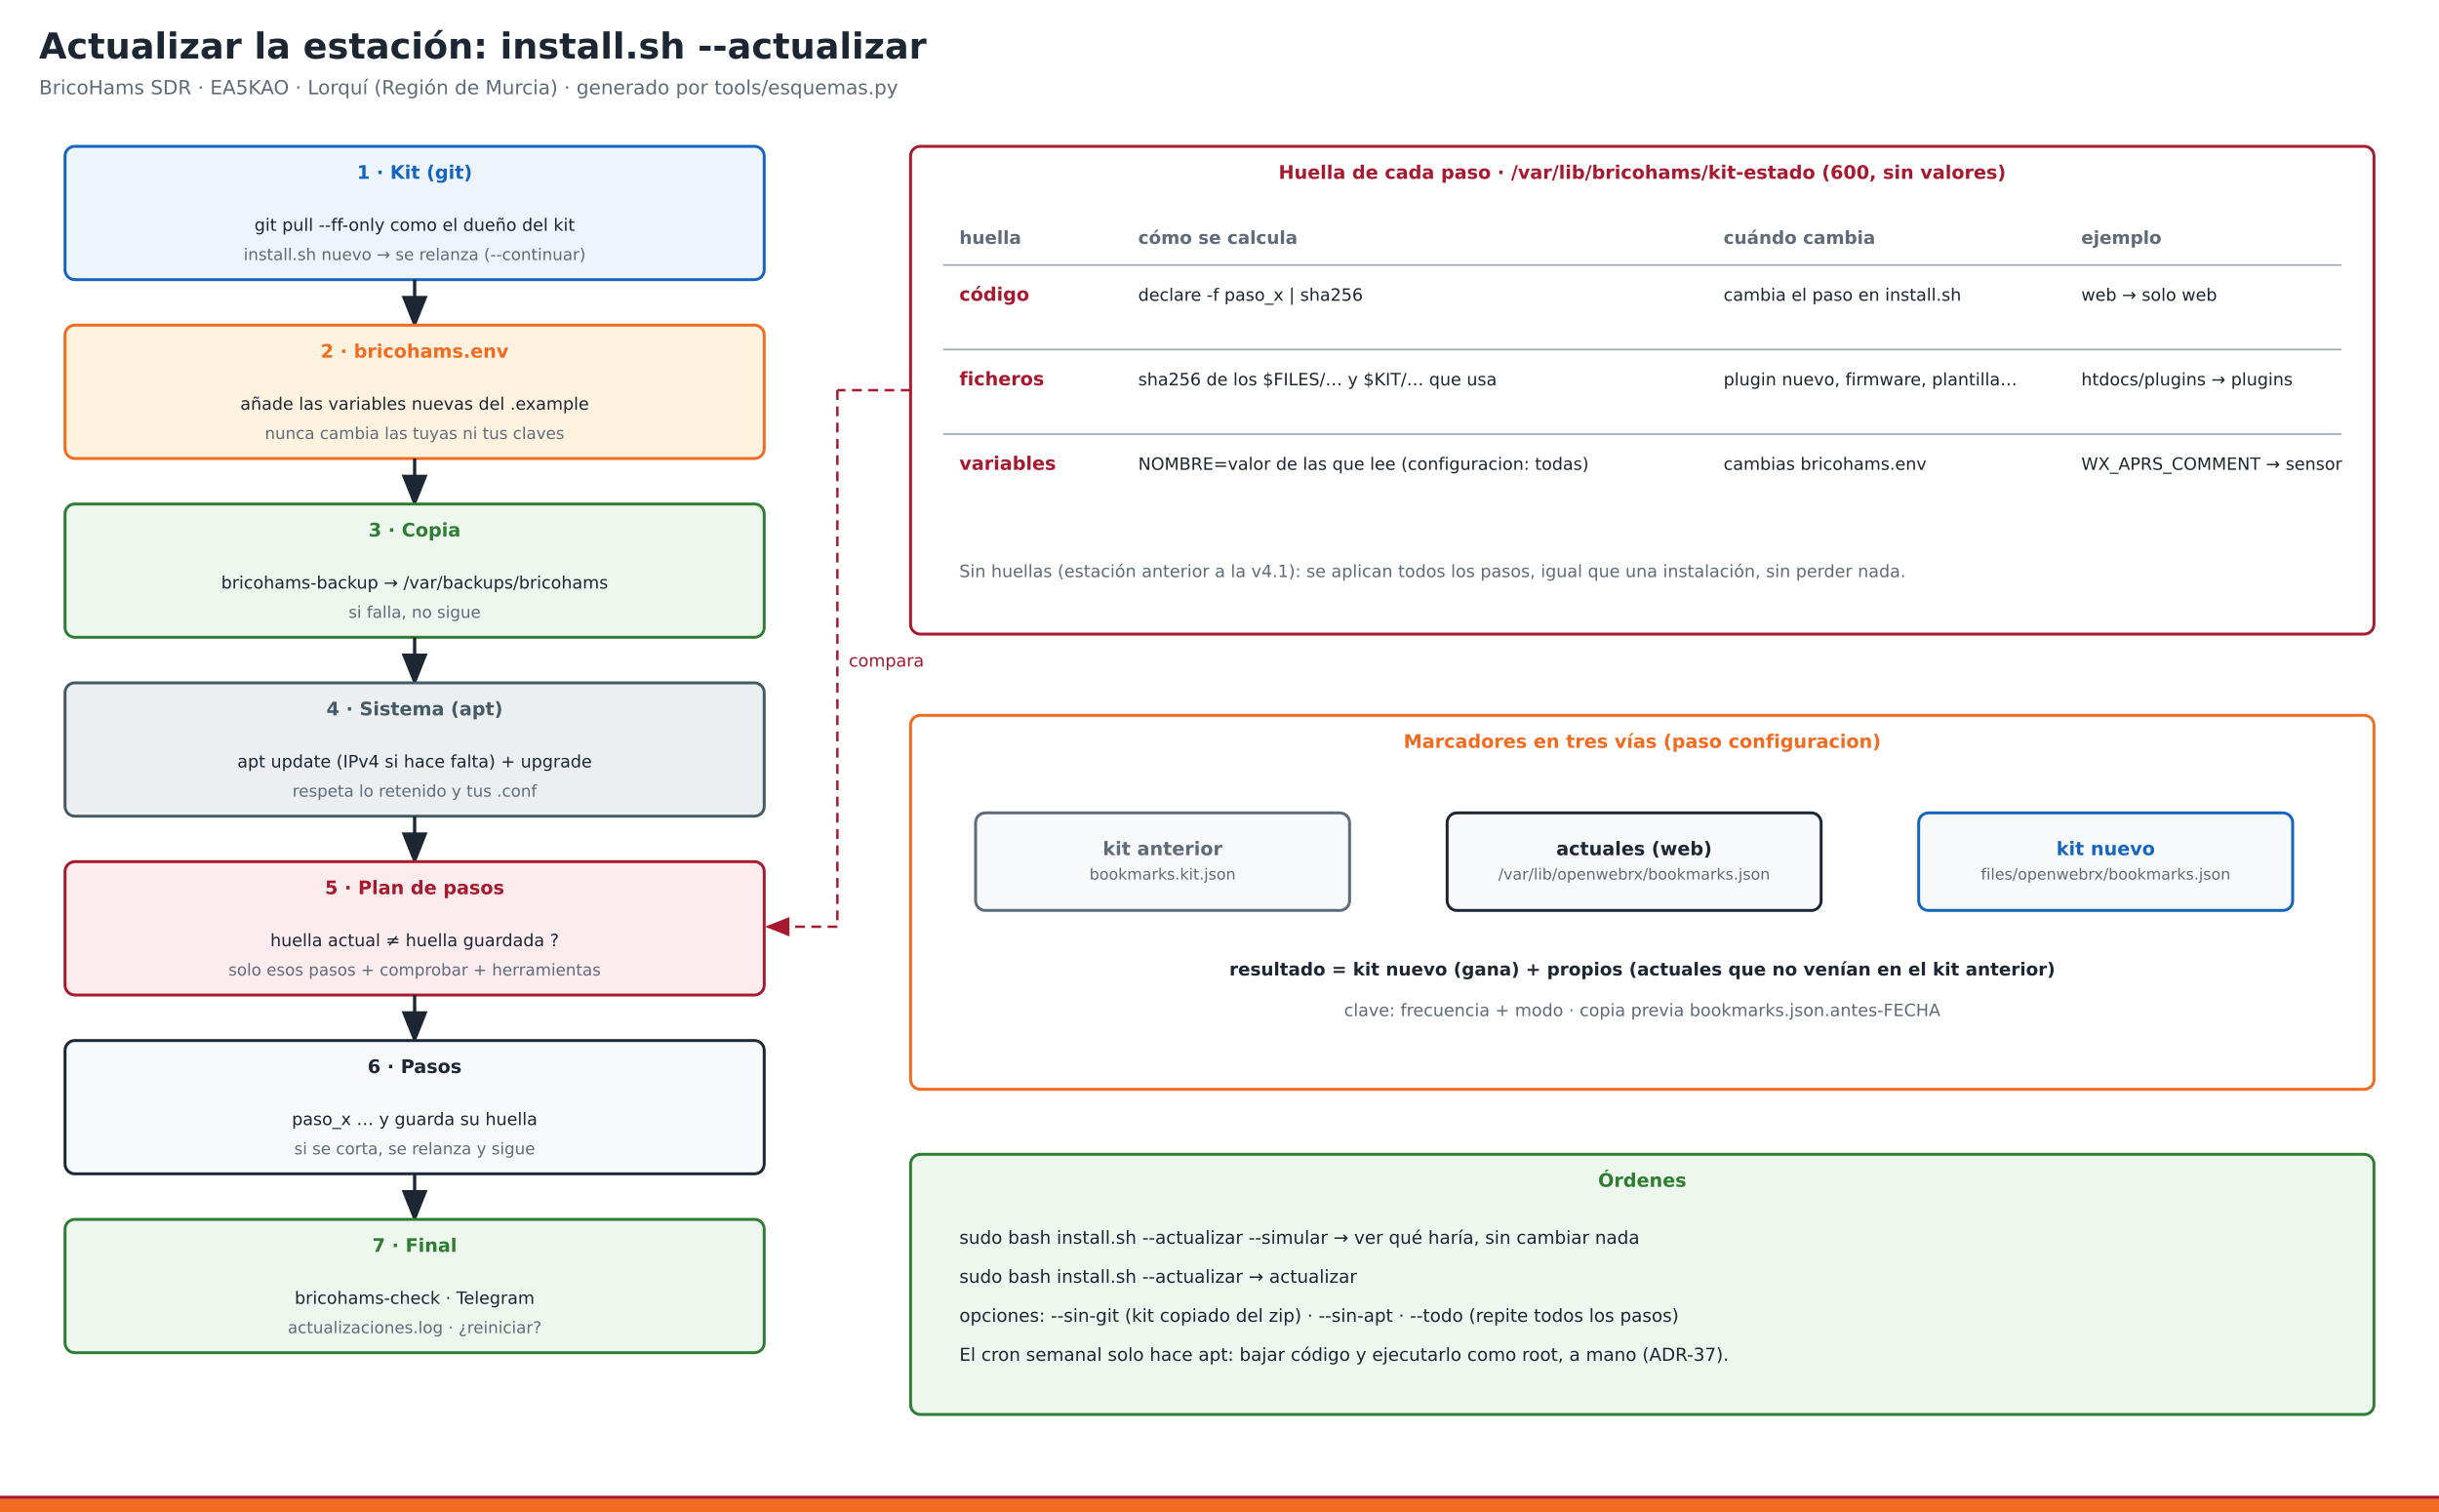
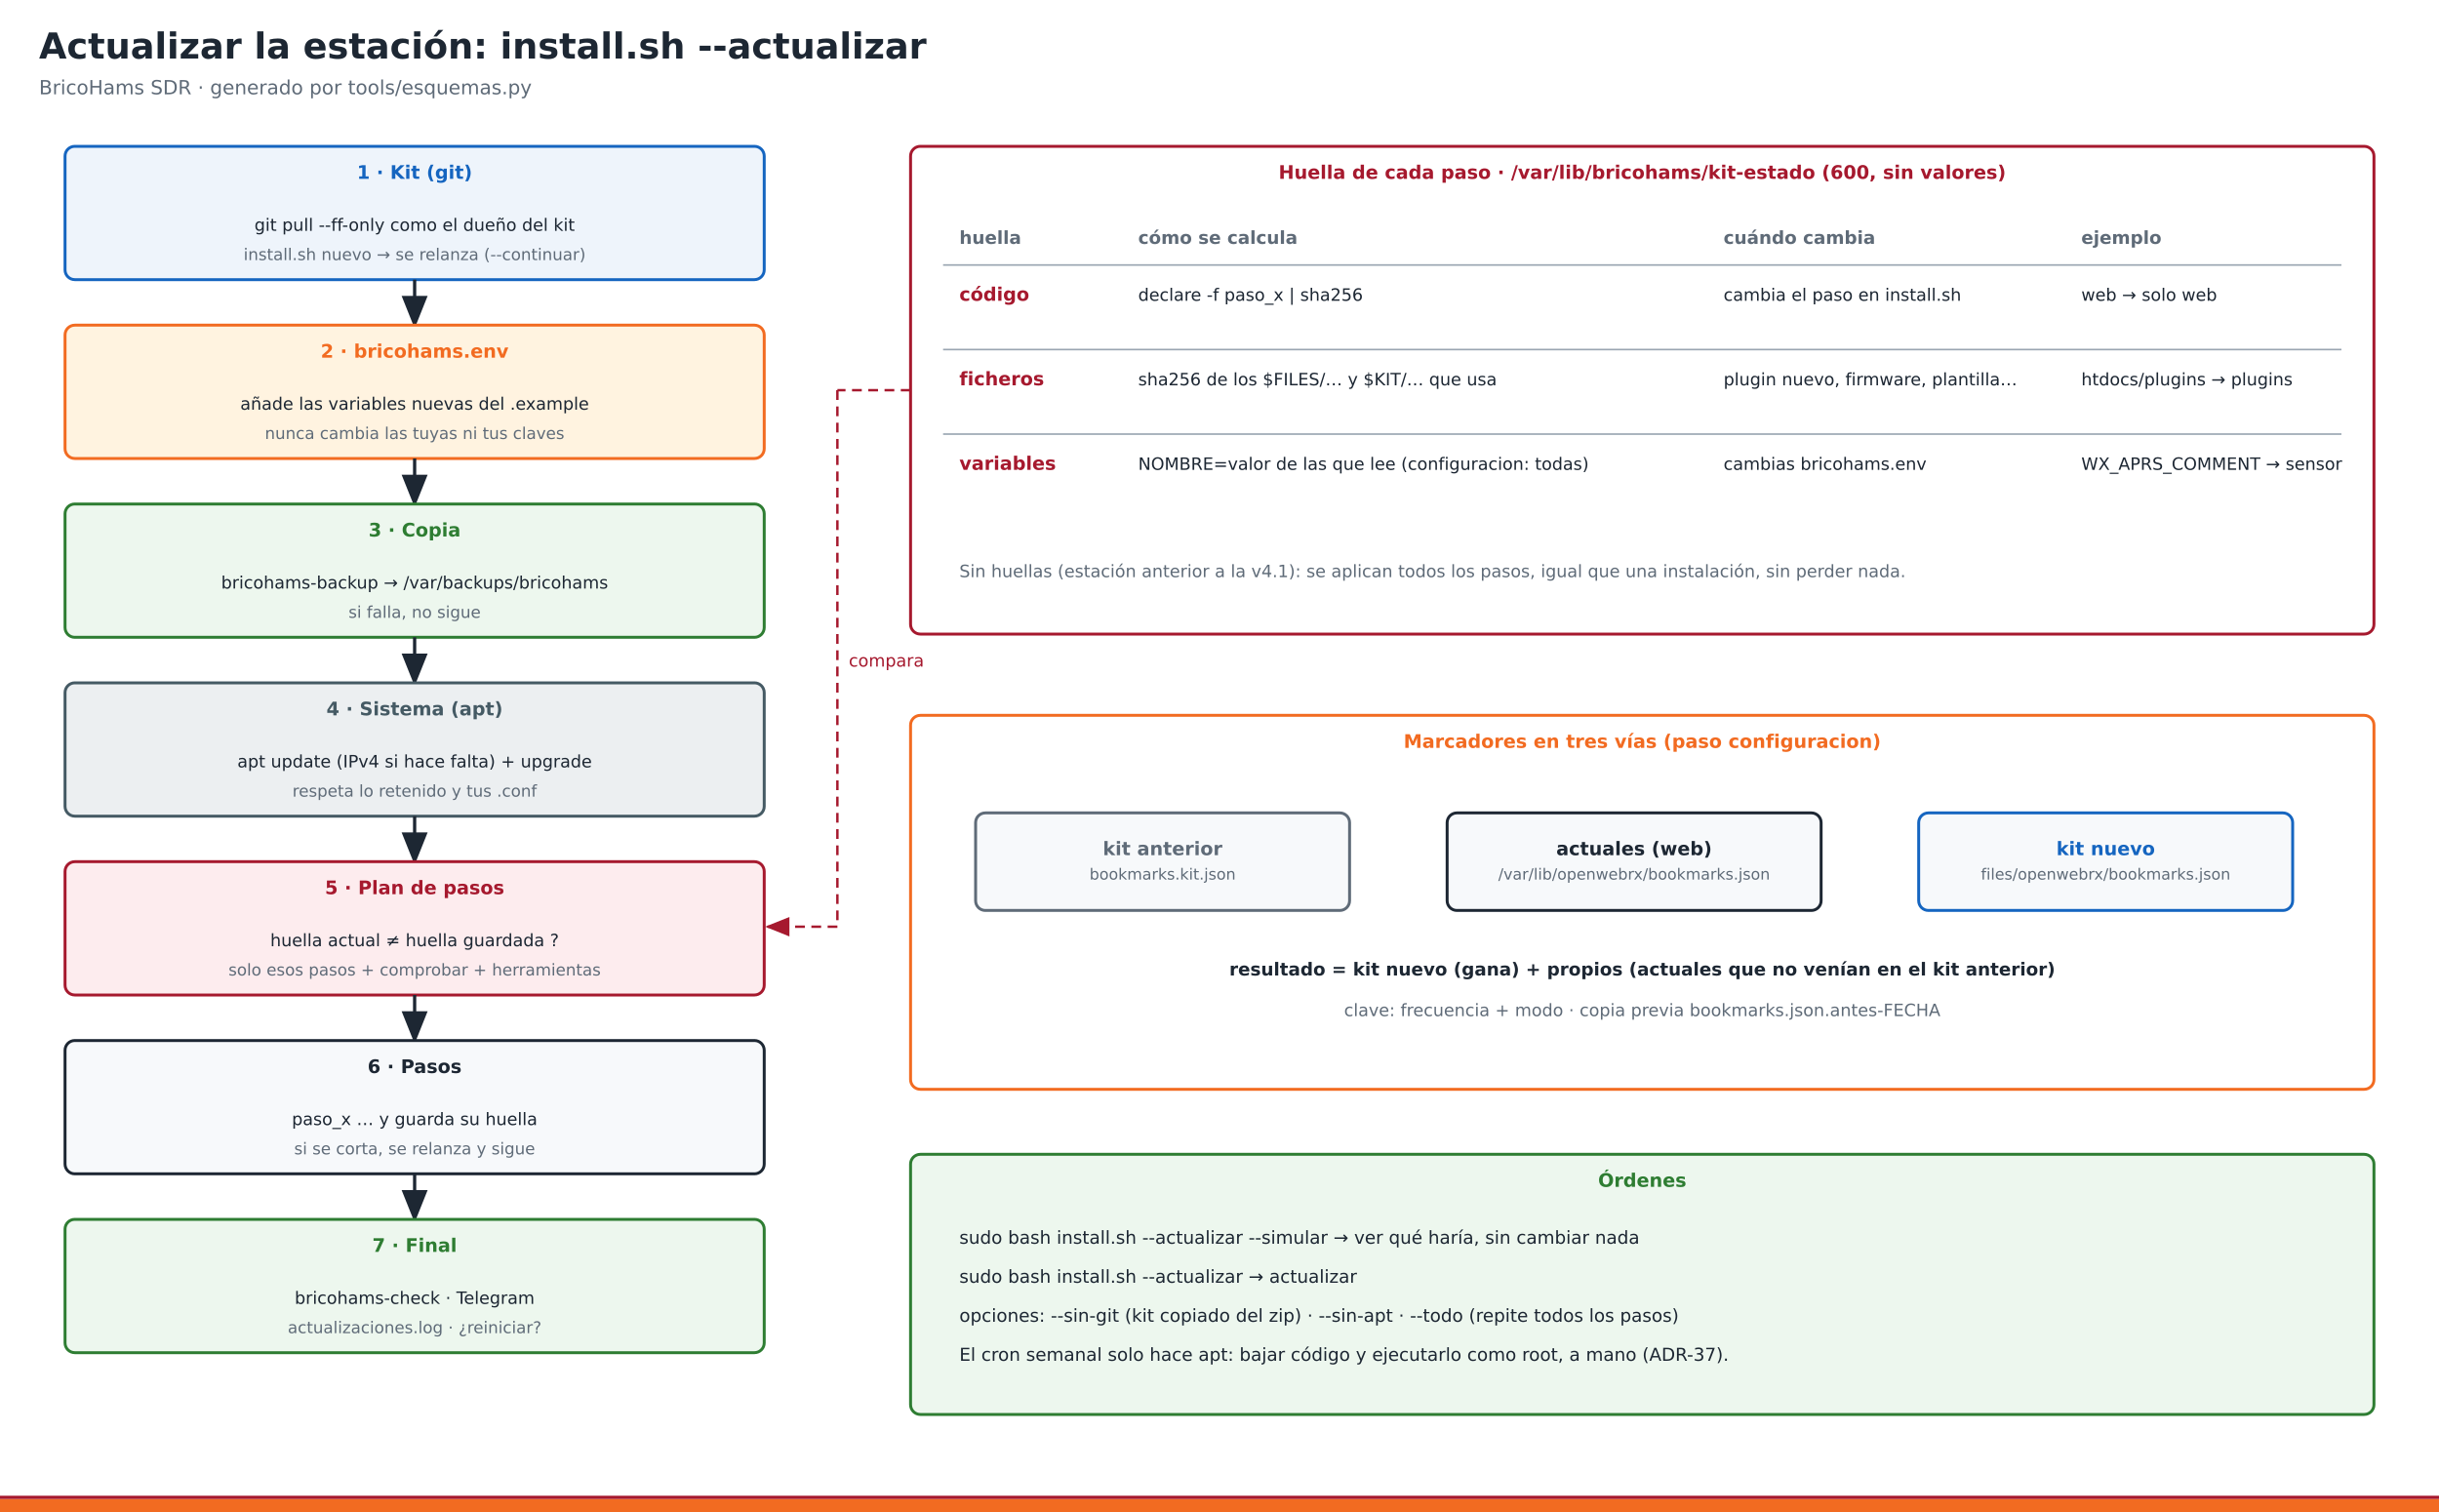
<svg xmlns="http://www.w3.org/2000/svg" width="1500" height="930" viewBox="0 0 1500 930" font-family="DejaVu Sans, Arial, sans-serif">
  <rect width="1500" height="930" fill="#ffffff" />
  <text x="24" y="36" font-size="22" font-weight="bold" fill="#1d2733">Actualizar la estación: install.sh --actualizar</text>
-   <text x="24" y="58" font-size="12" fill="#5f6b78">BricoHams SDR · EA5KAO · Lorquí (Región de Murcia) · generado por tools/esquemas.py</text>
+   <text x="24" y="58" font-size="12" fill="#5f6b78">BricoHams SDR · generado por tools/esquemas.py</text>
  <rect x="0" y="922" width="1500" height="8" fill="#F26B21" />
  <rect x="0" y="920" width="1500" height="2" fill="#A6192E" />
  <defs>
    <marker id="a1565c0" markerWidth="10" markerHeight="8" refX="9" refY="4" orient="auto">
      <path d="M0,0 L10,4 L0,8 z" fill="#1565c0" />
    </marker>
    <marker id="a1d2733" markerWidth="10" markerHeight="8" refX="9" refY="4" orient="auto">
      <path d="M0,0 L10,4 L0,8 z" fill="#1d2733" />
    </marker>
    <marker id="a2e7d32" markerWidth="10" markerHeight="8" refX="9" refY="4" orient="auto">
      <path d="M0,0 L10,4 L0,8 z" fill="#2e7d32" />
    </marker>
    <marker id="aA6192E" markerWidth="10" markerHeight="8" refX="9" refY="4" orient="auto">
      <path d="M0,0 L10,4 L0,8 z" fill="#A6192E" />
    </marker>
    <marker id="aF26B21" markerWidth="10" markerHeight="8" refX="9" refY="4" orient="auto">
      <path d="M0,0 L10,4 L0,8 z" fill="#F26B21" />
    </marker>
  </defs>
  <rect x="40" y="90" width="430" height="82" rx="6" fill="#eef4fb" stroke="#1565c0" stroke-width="1.8" />
  <text x="255.0" y="110" font-size="11.5" fill="#1565c0" font-weight="bold" text-anchor="middle">1 · Kit (git)</text>
  <text x="255" y="142" font-size="10.5" fill="#1d2733" text-anchor="middle">git pull --ff-only como el dueño del kit</text>
  <text x="255" y="160" font-size="10" fill="#5f6b78" text-anchor="middle">install.sh nuevo → se relanza (--continuar)</text>
  <line x1="255" y1="172" x2="255" y2="200" stroke="#1d2733" stroke-width="2" marker-end="url(#a1d2733)" />
  <rect x="40" y="200" width="430" height="82" rx="6" fill="#fff3e0" stroke="#F26B21" stroke-width="1.8" />
  <text x="255.0" y="220" font-size="11.5" fill="#F26B21" font-weight="bold" text-anchor="middle">2 · bricohams.env</text>
  <text x="255" y="252" font-size="10.5" fill="#1d2733" text-anchor="middle">añade las variables nuevas del .example</text>
  <text x="255" y="270" font-size="10" fill="#5f6b78" text-anchor="middle">nunca cambia las tuyas ni tus claves</text>
  <line x1="255" y1="282" x2="255" y2="310" stroke="#1d2733" stroke-width="2" marker-end="url(#a1d2733)" />
  <rect x="40" y="310" width="430" height="82" rx="6" fill="#edf7ee" stroke="#2e7d32" stroke-width="1.8" />
  <text x="255.0" y="330" font-size="11.5" fill="#2e7d32" font-weight="bold" text-anchor="middle">3 · Copia</text>
  <text x="255" y="362" font-size="10.5" fill="#1d2733" text-anchor="middle">bricohams-backup → /var/backups/bricohams</text>
  <text x="255" y="380" font-size="10" fill="#5f6b78" text-anchor="middle">si falla, no sigue</text>
  <line x1="255" y1="392" x2="255" y2="420" stroke="#1d2733" stroke-width="2" marker-end="url(#a1d2733)" />
  <rect x="40" y="420" width="430" height="82" rx="6" fill="#eceff1" stroke="#455a64" stroke-width="1.8" />
  <text x="255.0" y="440" font-size="11.5" fill="#455a64" font-weight="bold" text-anchor="middle">4 · Sistema (apt)</text>
  <text x="255" y="472" font-size="10.5" fill="#1d2733" text-anchor="middle">apt update (IPv4 si hace falta) + upgrade</text>
  <text x="255" y="490" font-size="10" fill="#5f6b78" text-anchor="middle">respeta lo retenido y tus .conf</text>
  <line x1="255" y1="502" x2="255" y2="530" stroke="#1d2733" stroke-width="2" marker-end="url(#a1d2733)" />
  <rect x="40" y="530" width="430" height="82" rx="6" fill="#fdecee" stroke="#A6192E" stroke-width="1.8" />
  <text x="255.0" y="550" font-size="11.5" fill="#A6192E" font-weight="bold" text-anchor="middle">5 · Plan de pasos</text>
  <text x="255" y="582" font-size="10.5" fill="#1d2733" text-anchor="middle">huella actual ≠ huella guardada ?</text>
  <text x="255" y="600" font-size="10" fill="#5f6b78" text-anchor="middle">solo esos pasos + comprobar + herramientas</text>
  <line x1="255" y1="612" x2="255" y2="640" stroke="#1d2733" stroke-width="2" marker-end="url(#a1d2733)" />
  <rect x="40" y="640" width="430" height="82" rx="6" fill="#f7f9fb" stroke="#1d2733" stroke-width="1.8" />
  <text x="255.0" y="660" font-size="11.5" fill="#1d2733" font-weight="bold" text-anchor="middle">6 · Pasos</text>
  <text x="255" y="692" font-size="10.5" fill="#1d2733" text-anchor="middle">paso_x … y guarda su huella</text>
  <text x="255" y="710" font-size="10" fill="#5f6b78" text-anchor="middle">si se corta, se relanza y sigue</text>
  <line x1="255" y1="722" x2="255" y2="750" stroke="#1d2733" stroke-width="2" marker-end="url(#a1d2733)" />
  <rect x="40" y="750" width="430" height="82" rx="6" fill="#edf7ee" stroke="#2e7d32" stroke-width="1.8" />
  <text x="255.0" y="770" font-size="11.5" fill="#2e7d32" font-weight="bold" text-anchor="middle">7 · Final</text>
  <text x="255" y="802" font-size="10.5" fill="#1d2733" text-anchor="middle">bricohams-check · Telegram</text>
  <text x="255" y="820" font-size="10" fill="#5f6b78" text-anchor="middle">actualizaciones.log · ¿reiniciar?</text>
  <rect x="560" y="90" width="900" height="300" rx="6" fill="#fff" stroke="#A6192E" stroke-width="1.8" />
  <text x="1010.0" y="110" font-size="11.5" fill="#A6192E" font-weight="bold" text-anchor="middle">Huella de cada paso · /var/lib/bricohams/kit-estado (600, sin valores)</text>
  <text x="590" y="150" font-size="11" fill="#5f6b78" font-weight="bold" text-anchor="start">huella</text>
  <text x="700" y="150" font-size="11" fill="#5f6b78" font-weight="bold" text-anchor="start">cómo se calcula</text>
  <text x="1060" y="150" font-size="11" fill="#5f6b78" font-weight="bold" text-anchor="start">cuándo cambia</text>
  <text x="1280" y="150" font-size="11" fill="#5f6b78" font-weight="bold" text-anchor="start">ejemplo</text>
  <line x1="580" y1="163" x2="1440" y2="163" stroke="#9aa6b2" stroke-width="1" />
  <text x="590" y="185" font-size="11.5" fill="#A6192E" font-weight="bold" text-anchor="start">código</text>
  <text x="700" y="185" font-size="10.5" fill="#1d2733" text-anchor="start">declare -f paso_x | sha256</text>
  <text x="1060" y="185" font-size="10.5" fill="#1d2733" text-anchor="start">cambia el paso en install.sh</text>
  <text x="1280" y="185" font-size="10.5" fill="#1d2733" text-anchor="start">web → solo web</text>
  <line x1="580" y1="215" x2="1440" y2="215" stroke="#9aa6b2" stroke-width="1" />
  <text x="590" y="237" font-size="11.5" fill="#A6192E" font-weight="bold" text-anchor="start">ficheros</text>
  <text x="700" y="237" font-size="10.5" fill="#1d2733" text-anchor="start">sha256 de los $FILES/… y $KIT/… que usa</text>
  <text x="1060" y="237" font-size="10.5" fill="#1d2733" text-anchor="start">plugin nuevo, firmware, plantilla…</text>
  <text x="1280" y="237" font-size="10.5" fill="#1d2733" text-anchor="start">htdocs/plugins → plugins</text>
  <line x1="580" y1="267" x2="1440" y2="267" stroke="#9aa6b2" stroke-width="1" />
  <text x="590" y="289" font-size="11.5" fill="#A6192E" font-weight="bold" text-anchor="start">variables</text>
  <text x="700" y="289" font-size="10.5" fill="#1d2733" text-anchor="start">NOMBRE=valor de las que lee (configuracion: todas)</text>
  <text x="1060" y="289" font-size="10.5" fill="#1d2733" text-anchor="start">cambias bricohams.env</text>
  <text x="1280" y="289" font-size="10.5" fill="#1d2733" text-anchor="start">WX_APRS_COMMENT → sensor</text>
  <text x="590" y="355" font-size="10.5" fill="#5f6b78" text-anchor="start">Sin huellas (estación anterior a la v4.1): se aplican todos los pasos, igual que una instalación, sin perder nada.</text>
  <line x1="560" y1="240" x2="515" y2="240" stroke="#A6192E" stroke-width="1.5" stroke-dasharray="6 4" />
  <line x1="515" y1="240" x2="515" y2="570" stroke="#A6192E" stroke-width="1.5" stroke-dasharray="6 4" />
  <line x1="515" y1="570" x2="472" y2="570" stroke="#A6192E" stroke-width="1.5" stroke-dasharray="6 4" marker-end="url(#aA6192E)" />
  <text x="522" y="410" font-size="10.5" fill="#A6192E" text-anchor="start">compara</text>
  <rect x="560" y="440" width="900" height="230" rx="6" fill="#fff" stroke="#F26B21" stroke-width="1.8" />
  <text x="1010.0" y="460" font-size="11.5" fill="#F26B21" font-weight="bold" text-anchor="middle">Marcadores en tres vías (paso configuracion)</text>
  <rect x="600" y="500" width="230" height="60" rx="6" fill="#f7f9fb" stroke="#5f6b78" stroke-width="1.8" />
  <text x="715.0" y="526.0" font-size="11.5" fill="#5f6b78" font-weight="bold" text-anchor="middle">kit anterior</text>
  <text x="715.0" y="541.0" font-size="9.5" fill="#5f6b78" text-anchor="middle">bookmarks.kit.json</text>
  <rect x="890" y="500" width="230" height="60" rx="6" fill="#f7f9fb" stroke="#1d2733" stroke-width="1.8" />
  <text x="1005.0" y="526.0" font-size="11.5" fill="#1d2733" font-weight="bold" text-anchor="middle">actuales (web)</text>
  <text x="1005.0" y="541.0" font-size="9.5" fill="#5f6b78" text-anchor="middle">/var/lib/openwebrx/bookmarks.json</text>
  <rect x="1180" y="500" width="230" height="60" rx="6" fill="#f7f9fb" stroke="#1565c0" stroke-width="1.8" />
  <text x="1295.0" y="526.0" font-size="11.5" fill="#1565c0" font-weight="bold" text-anchor="middle">kit nuevo</text>
  <text x="1295.0" y="541.0" font-size="9.5" fill="#5f6b78" text-anchor="middle">files/openwebrx/bookmarks.json</text>
  <text x="1010" y="600" font-size="11" fill="#1d2733" font-weight="bold" text-anchor="middle">resultado = kit nuevo (gana) + propios (actuales que no venían en el kit anterior)</text>
  <text x="1010" y="625" font-size="10.5" fill="#5f6b78" text-anchor="middle">clave: frecuencia + modo · copia previa bookmarks.json.antes-FECHA</text>
  <rect x="560" y="710" width="900" height="160" rx="6" fill="#edf7ee" stroke="#2e7d32" stroke-width="1.8" />
  <text x="1010.0" y="730" font-size="11.5" fill="#2e7d32" font-weight="bold" text-anchor="middle">Órdenes</text>
  <text x="590" y="765" font-size="11" fill="#1d2733" text-anchor="start">sudo bash install.sh --actualizar --simular → ver qué haría, sin cambiar nada</text>
  <text x="590" y="789" font-size="11" fill="#1d2733" text-anchor="start">sudo bash install.sh --actualizar → actualizar</text>
  <text x="590" y="813" font-size="11" fill="#1d2733" text-anchor="start">opciones: --sin-git (kit copiado del zip) · --sin-apt · --todo (repite todos los pasos)</text>
  <text x="590" y="837" font-size="11" fill="#1d2733" text-anchor="start">El cron semanal solo hace apt: bajar código y ejecutarlo como root, a mano (ADR-37).</text>
</svg>
